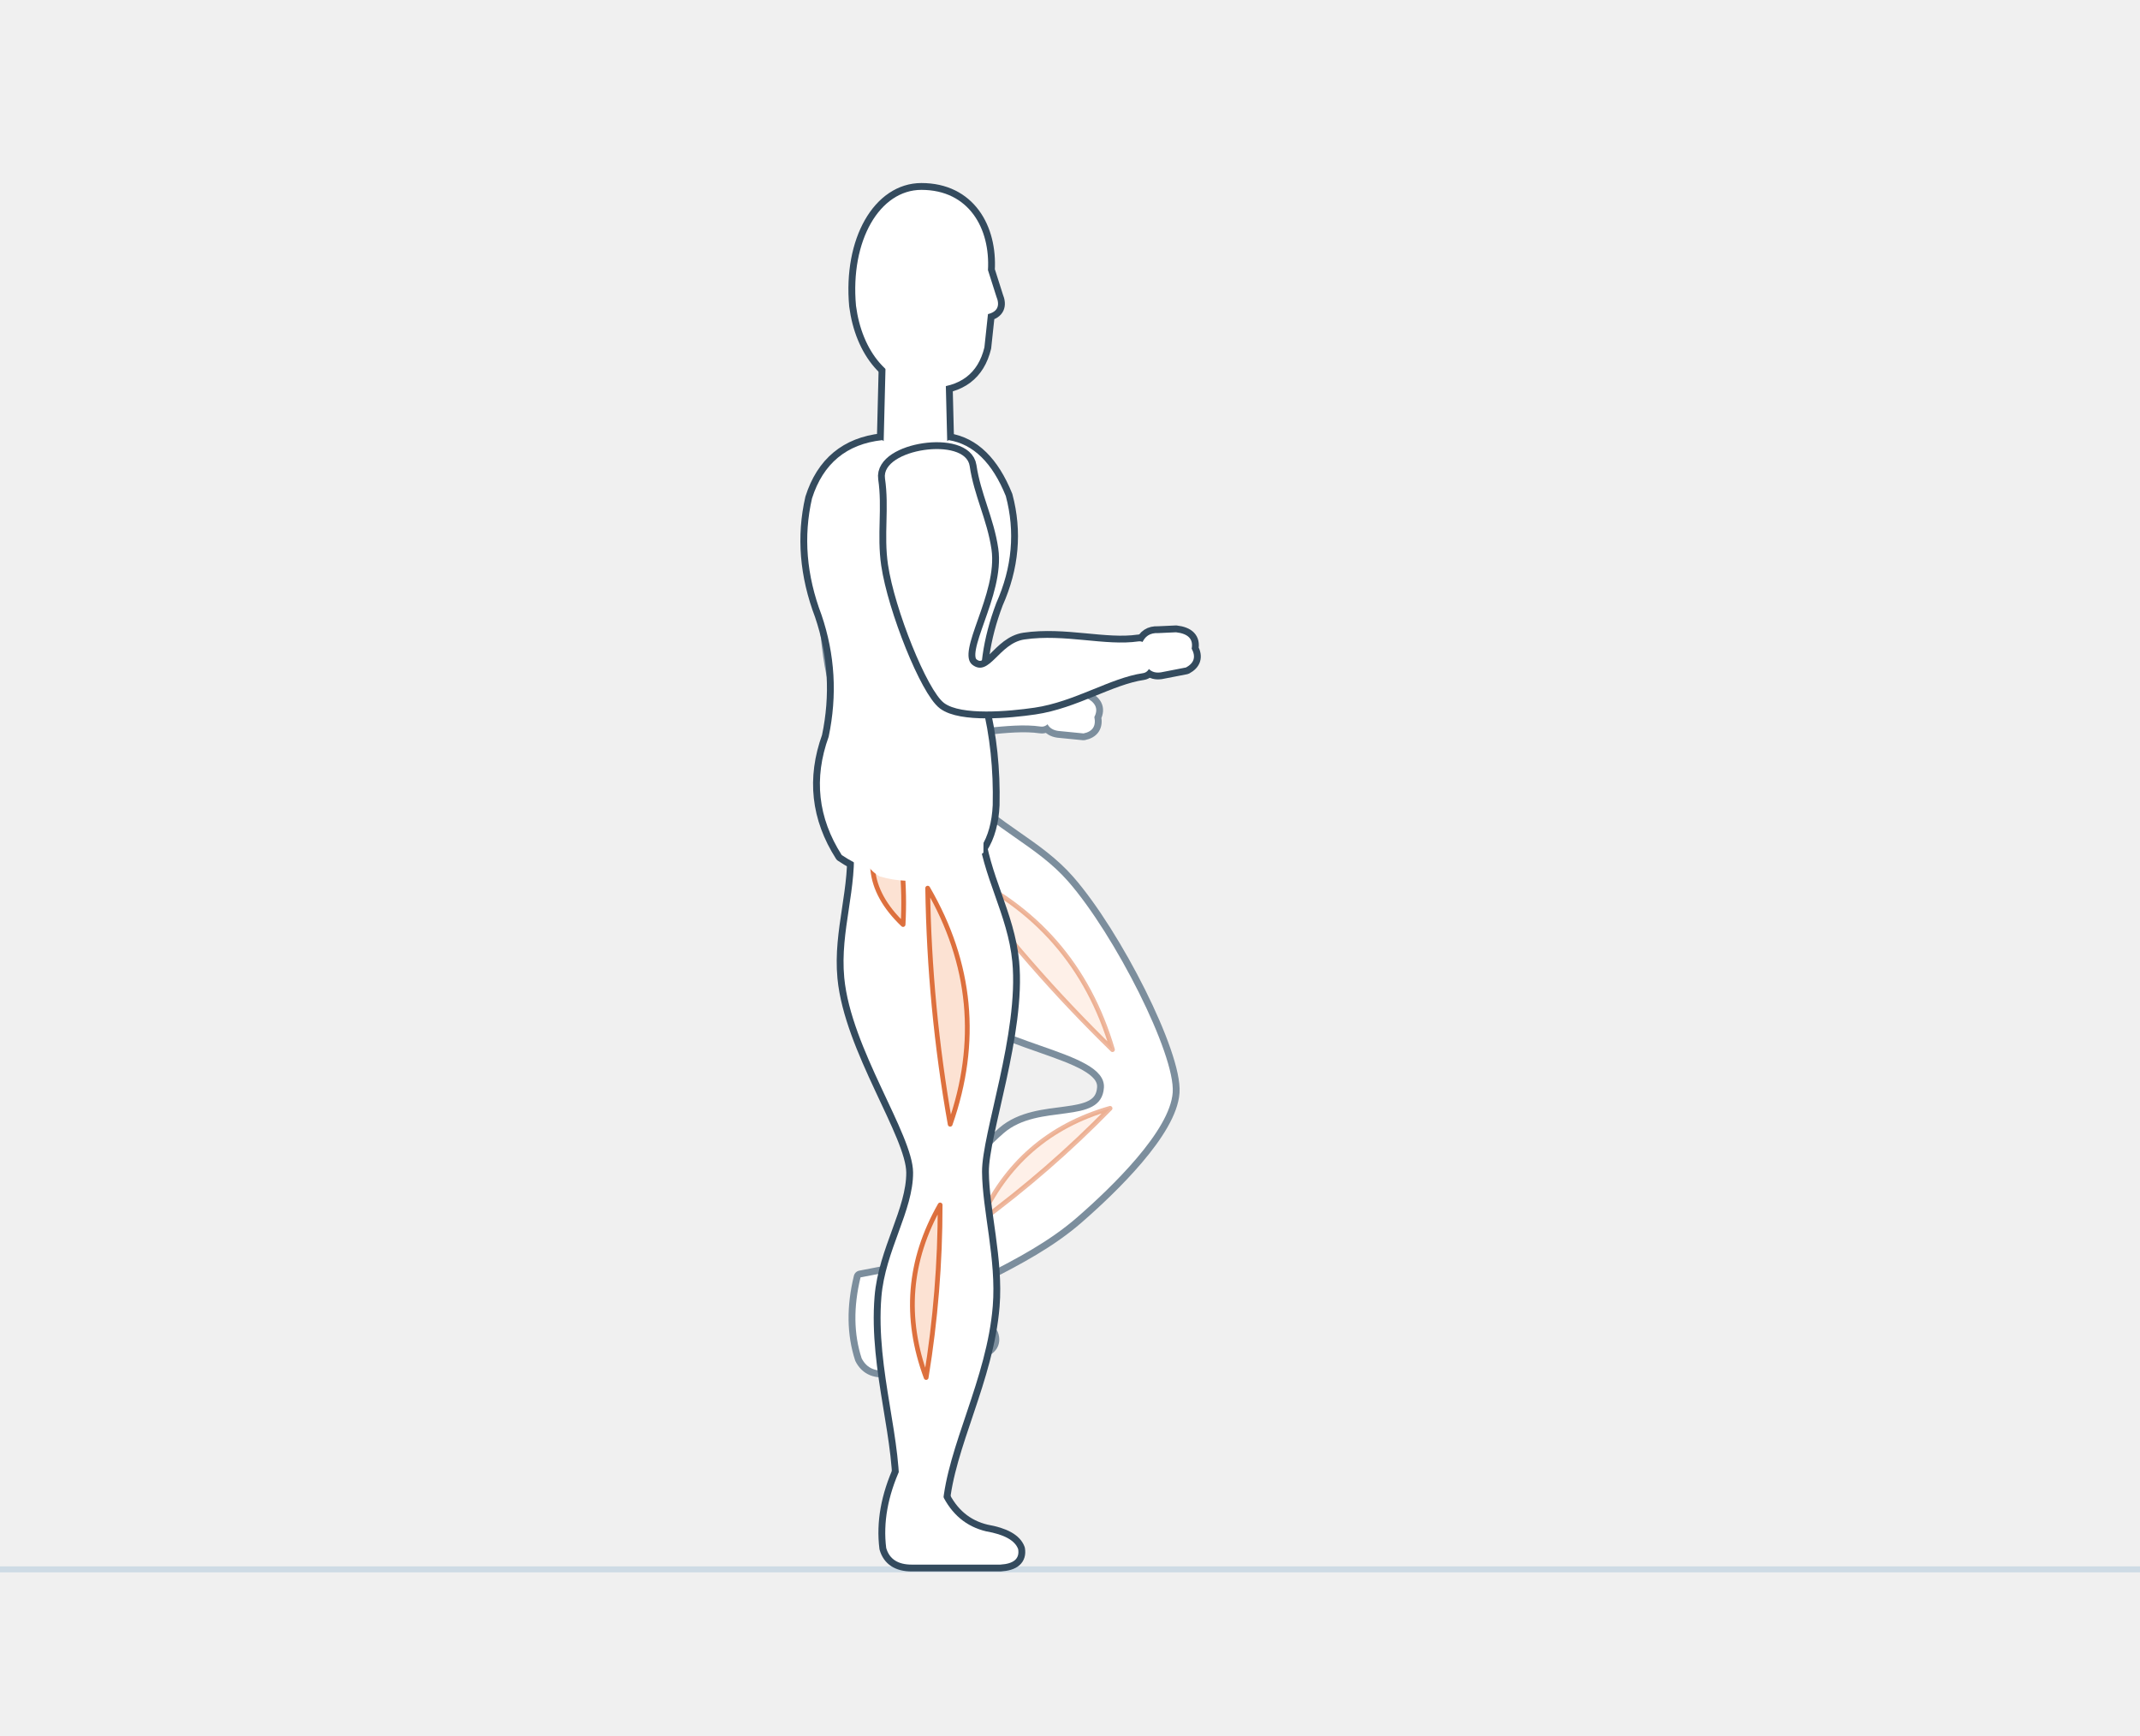
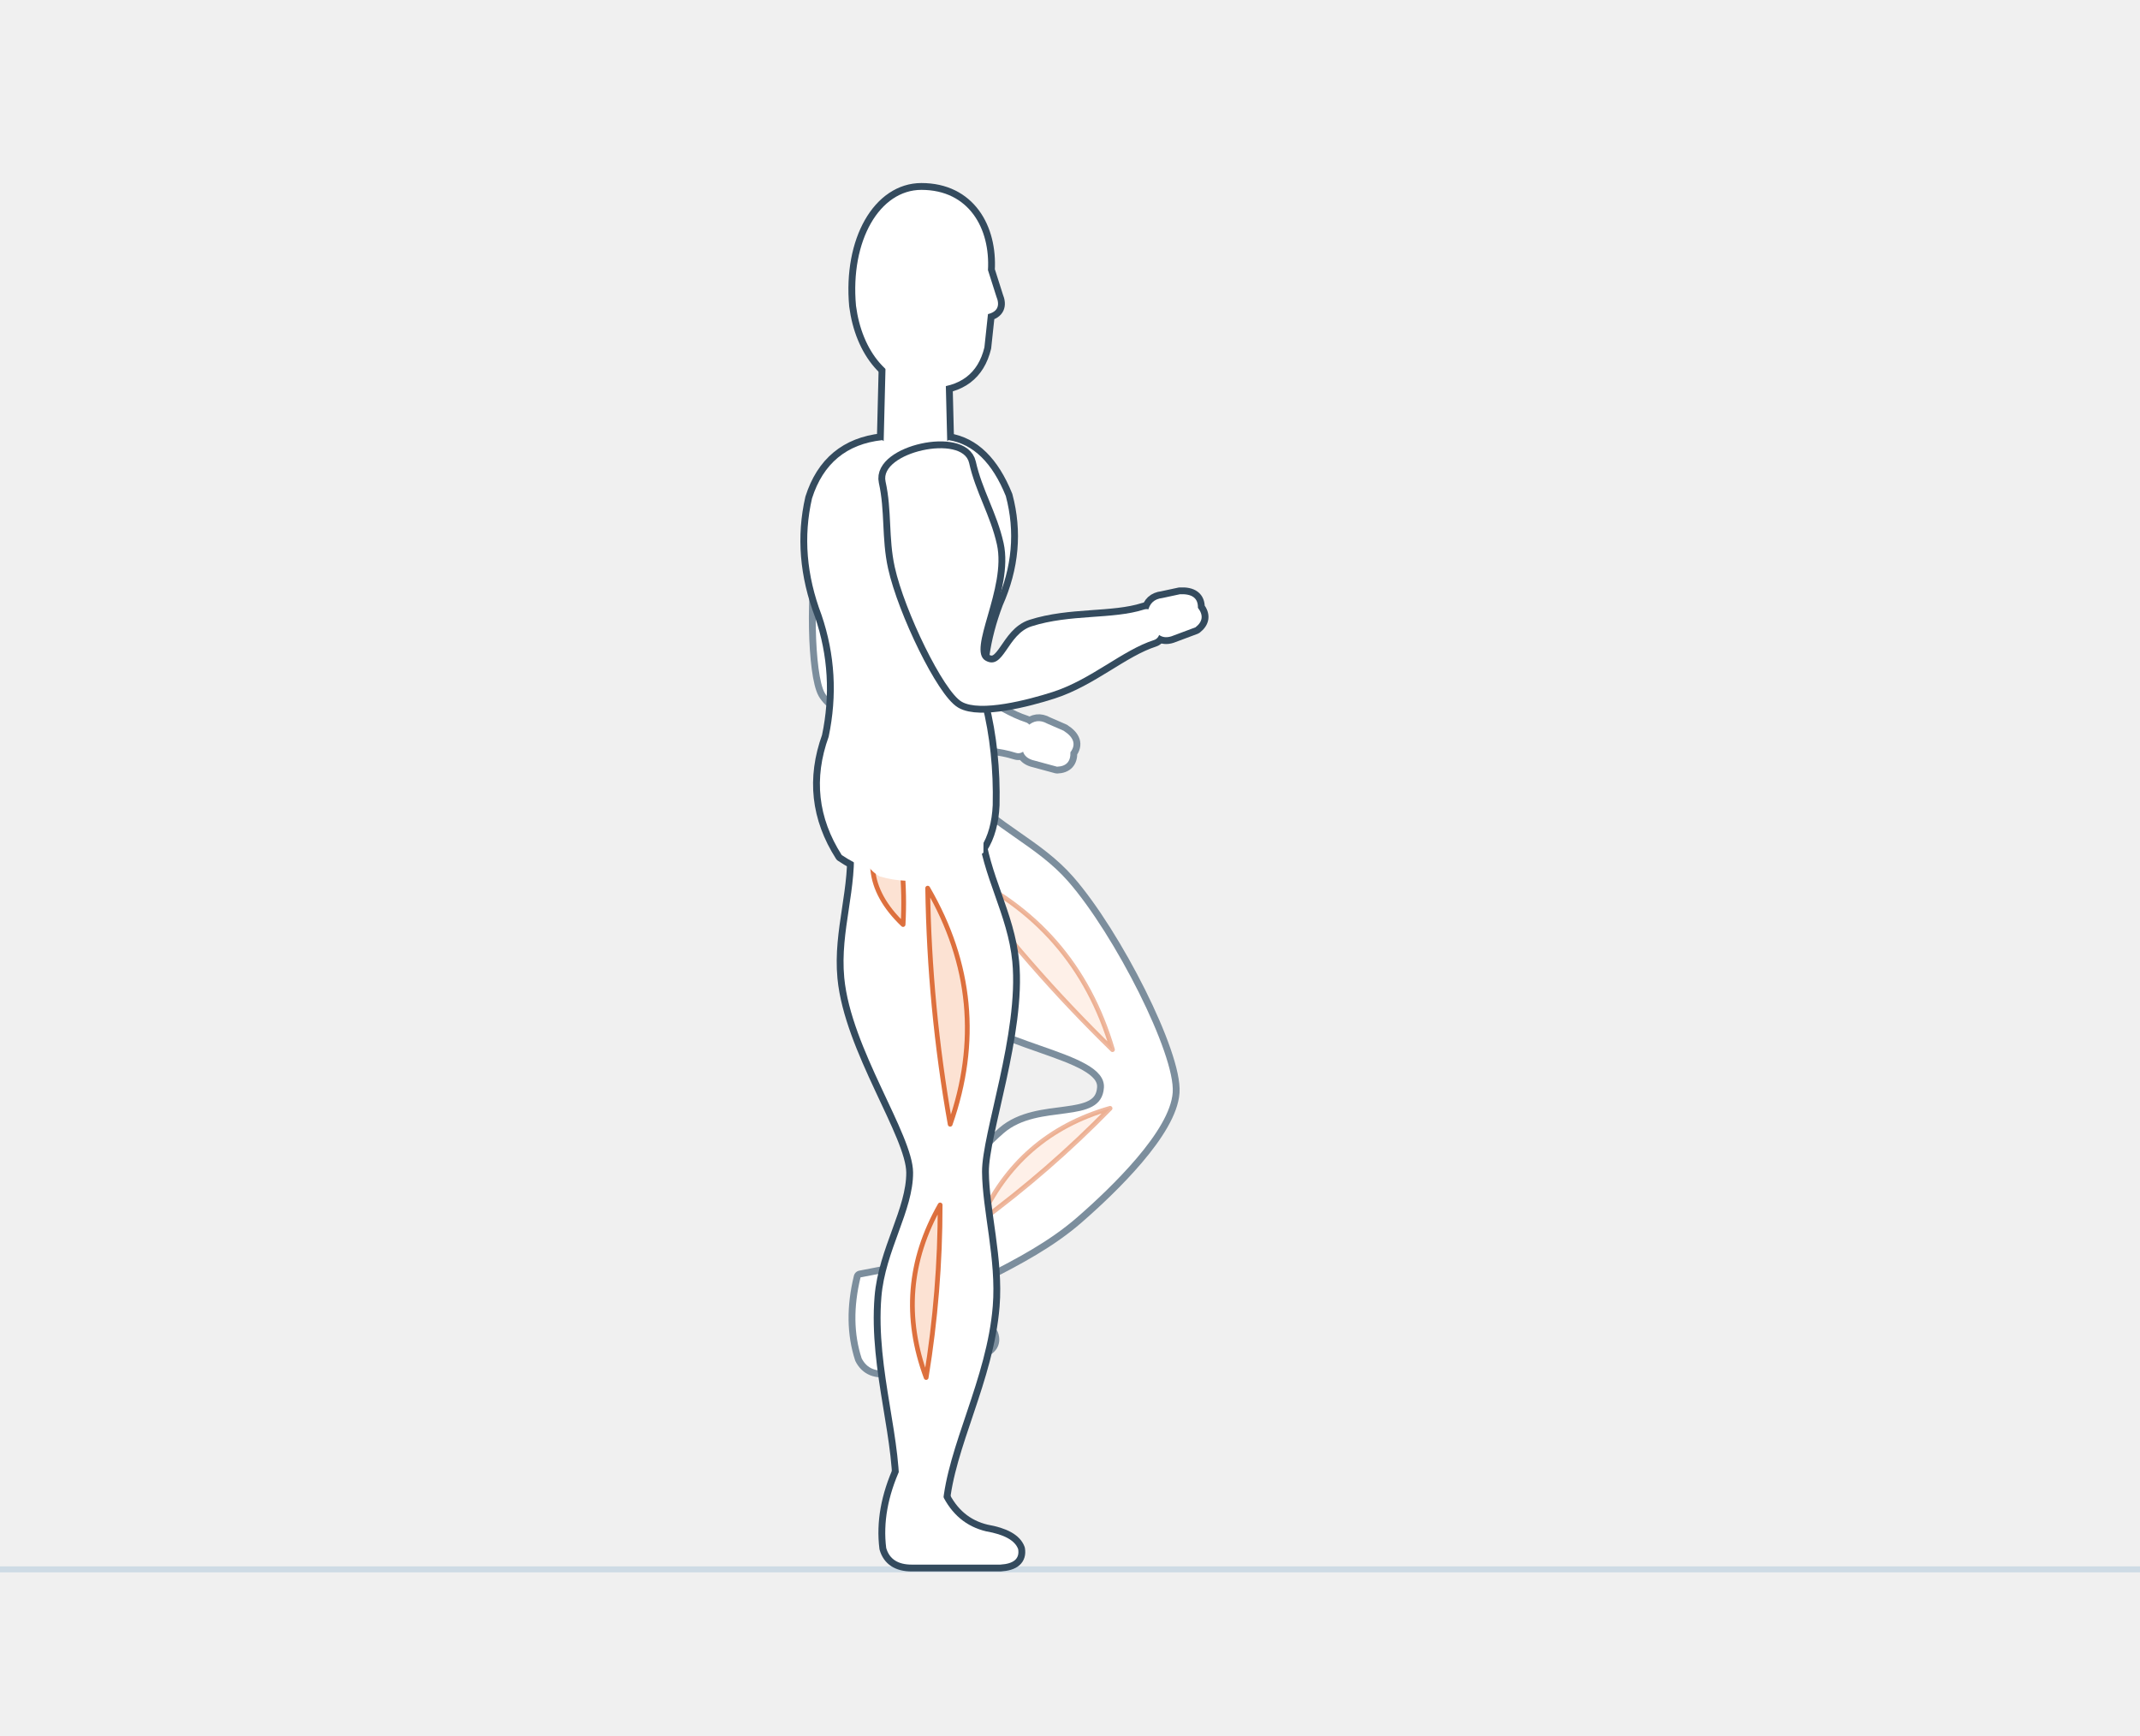
<svg xmlns="http://www.w3.org/2000/svg" viewBox="0 0 360 292">
  <path d="M0 264H360" stroke="#cedbe5" fill="none" />
  <g class="bw-human-athlete bw-human-outline bw-human-natural bw-human-sketch bw-human-side" stroke="#344b5e" stroke-width="1.05" stroke-linecap="round" stroke-linejoin="round">
    <g class="bw-silhouette-ink" stroke-width="2.3">
      <g class="bw-human-arm bw-human-arm-left" fill="#fff" stroke="#7c8e9d">
-         <path d="M142.876,78.397C142.146,83.384 139.937,87.426 139.207,92.413C138.112,99.893 139.448,114.589 141.577,117.449C143.707,120.308 151.614,121.921 155.908,122.550C162.656,123.538 169.547,121.413 175.068,122.222C177.339,122.554 178.121,117.211 175.850,116.878C170.329,116.070 164.336,112.060 157.588,111.072C153.294,110.444 150.123,115.530 147.994,112.671C145.865,109.812 155.527,102.443 156.622,94.962C157.352,89.975 156.394,85.469 157.124,80.482C157.854,75.496 143.606,73.410 142.876,78.397Z" />
+         <path d="M142.970,77.882C141.880,82.803 139.384,86.674 138.294,91.595C136.658,98.976 136.969,113.486 138.744,116.578C140.518,119.670 147.816,122.481 151.948,123.809C158.441,125.896 165.587,124.938 170.899,126.645C173.084,127.348 174.737,122.207 172.552,121.505C167.240,119.797 161.991,114.853 155.498,112.766C151.366,111.438 147.457,115.689 145.683,112.597C143.909,109.505 153.842,102.783 155.477,95.402C156.567,90.481 155.939,85.918 157.030,80.997C158.120,76.076 144.061,72.961 142.970,77.882Z" />
        <g display="none" class="bw-muscle-traces" data-side="left" />
-         <g class="bw-human-hand" transform="translate(178.922,120.057) rotate(8.328)">
+         <g class="bw-human-hand" transform="translate(175.058,125.146) rotate(17.822)">
          <path d="M-3,-2.2 Q-2,-4 0,-3.6 L3,-3.3 Q6,-2.5 5.2,-.2 Q6,2 3.8,2.8 L-.5,3 Q-3,3 -3,-.2Z" />
        </g>
      </g>
    </g>
    <g class="bw-silhouette-fill" stroke="none">
      <g class="bw-human-arm bw-human-arm-left" fill="#fff" stroke="none">
-         <path d="M142.876,78.397C142.146,83.384 139.937,87.426 139.207,92.413C138.112,99.893 139.448,114.589 141.577,117.449C143.707,120.308 151.614,121.921 155.908,122.550C162.656,123.538 169.547,121.413 175.068,122.222C177.339,122.554 178.121,117.211 175.850,116.878C170.329,116.070 164.336,112.060 157.588,111.072C153.294,110.444 150.123,115.530 147.994,112.671C145.865,109.812 155.527,102.443 156.622,94.962C157.352,89.975 156.394,85.469 157.124,80.482C157.854,75.496 143.606,73.410 142.876,78.397Z" />
+         <path d="M142.970,77.882C141.880,82.803 139.384,86.674 138.294,91.595C136.658,98.976 136.969,113.486 138.744,116.578C140.518,119.670 147.816,122.481 151.948,123.809C158.441,125.896 165.587,124.938 170.899,126.645C173.084,127.348 174.737,122.207 172.552,121.505C167.240,119.797 161.991,114.853 155.498,112.766C151.366,111.438 147.457,115.689 145.683,112.597C143.909,109.505 153.842,102.783 155.477,95.402C156.567,90.481 155.939,85.918 157.030,80.997C158.120,76.076 144.061,72.961 142.970,77.882Z" />
        <g class="bw-muscle-traces" data-side="left" />
-         <g class="bw-human-hand" transform="translate(178.922,120.057) rotate(8.328)">
+         <g class="bw-human-hand" transform="translate(175.058,125.146) rotate(17.822)">
          <path d="M-3,-2.2 Q-2,-4 0,-3.6 L3,-3.3 Q6,-2.5 5.2,-.2 Q6,2 3.8,2.8 L-.5,3 Q-3,3 -3,-.2Z" />
        </g>
      </g>
    </g>
    <g class="bw-silhouette-ink" stroke-width="2.3">
      <g class="bw-human-leg bw-human-leg-left" fill="#fff" stroke="#7c8e9d">
        <path d="M146.091,147.346C151.340,153.357 153.052,160.943 158.300,166.953C166.174,175.970 186.146,176.552 185.705,182.977C185.264,189.402 174.759,185.471 168.844,190.616C159.548,198.702 154.416,210.720 146.811,217.336C144.438,219.400 149.295,224.983 151.668,222.919C159.273,216.304 171.887,212.886 181.182,204.800C187.097,199.655 196.836,190.197 197.278,183.772C197.719,177.347 187.566,157.290 179.693,148.274C174.444,142.263 167.158,139.544 161.909,133.533C157.075,127.997 141.257,141.809 146.091,147.346Z" />
        <g display="none" class="bw-muscle-traces" data-side="left">
          <g data-muscle="quadriceps">
            <path d="M160.902,146.520Q180.954,155.496 187.146,176.574Q172.812,162.606 160.902,146.520Z" fill="#f59e6b" fill-opacity="0.16" stroke="#d9622b" stroke-width=".8" stroke-opacity="0.45" />
          </g>
          <g data-muscle="glutes">
            <path d="M148.364,139.307Q148.411,152.131 161.111,153.905Q155.845,145.639 148.364,139.307Z" fill="#f59e6b" fill-opacity="0.16" stroke="#d9622b" stroke-width=".8" stroke-opacity="0.45" />
          </g>
          <g data-muscle="calves">
            <path d="M186.741,186.446Q171.293,190.871 164.770,205.558Q176.536,196.900 186.741,186.446Z" fill="#f59e6b" fill-opacity="0.16" stroke="#d9622b" stroke-width=".8" stroke-opacity="0.45" />
          </g>
        </g>
        <g class="bw-human-shoe bw-human-foot" transform="translate(149.239,220.127) rotate(-10.925)" fill="#fff">
          <path d="M-3.4,-6 Q-6.6,1 -5.8,7.4 Q-5,10.2 -1.5,10.2 L13.4,10.2 Q16.8,10 16.4,7.6 Q15.6,5.4 11,4.6 Q6,3.4 3.6,-1.6 L3.2,-6 Z" />
        </g>
      </g>
    </g>
    <g class="bw-silhouette-fill" stroke="none">
      <g class="bw-human-leg bw-human-leg-left" fill="#fff" stroke="none">
        <path d="M146.091,147.346C151.340,153.357 153.052,160.943 158.300,166.953C166.174,175.970 186.146,176.552 185.705,182.977C185.264,189.402 174.759,185.471 168.844,190.616C159.548,198.702 154.416,210.720 146.811,217.336C144.438,219.400 149.295,224.983 151.668,222.919C159.273,216.304 171.887,212.886 181.182,204.800C187.097,199.655 196.836,190.197 197.278,183.772C197.719,177.347 187.566,157.290 179.693,148.274C174.444,142.263 167.158,139.544 161.909,133.533C157.075,127.997 141.257,141.809 146.091,147.346Z" />
        <g class="bw-muscle-traces" data-side="left">
          <g data-muscle="quadriceps">
            <path d="M160.902,146.520Q180.954,155.496 187.146,176.574Q172.812,162.606 160.902,146.520Z" fill="#f59e6b" fill-opacity="0.16" stroke="#d9622b" stroke-width=".8" stroke-opacity="0.45" />
          </g>
          <g data-muscle="glutes">
            <path d="M148.364,139.307Q148.411,152.131 161.111,153.905Q155.845,145.639 148.364,139.307Z" fill="#f59e6b" fill-opacity="0.16" stroke="#d9622b" stroke-width=".8" stroke-opacity="0.45" />
          </g>
          <g data-muscle="calves">
            <path d="M186.741,186.446Q171.293,190.871 164.770,205.558Q176.536,196.900 186.741,186.446Z" fill="#f59e6b" fill-opacity="0.16" stroke="#d9622b" stroke-width=".8" stroke-opacity="0.45" />
          </g>
        </g>
        <g class="bw-human-shoe bw-human-foot" transform="translate(149.239,220.127) rotate(-10.925)" fill="#fff">
          <path d="M-3.4,-6 Q-6.6,1 -5.8,7.4 Q-5,10.2 -1.5,10.2 L13.4,10.2 Q16.8,10 16.4,7.6 Q15.6,5.4 11,4.6 Q6,3.4 3.6,-1.6 L3.2,-6 Z" />
        </g>
      </g>
    </g>
    <g class="bw-silhouette-ink" stroke-width="2.3">
      <g class="bw-human-torso" transform="translate(154.000,140.440) rotate(0.000)">
        <g transform="translate(0 -67) rotate(0.000) scale(1) translate(0 67)">
          <path d="M-5,-80L-5.4,-64Q0,-61.5 5.4,-64L5,-80Z" fill="#fff" />
          <path d="M1,-108.5C9,-108.5 12.6,-102 12.2,-95L13.6,-90.6Q14.6,-88.2 12.2,-87.6L11.6,-82Q10,-75.4 2.6,-75.2C-4.6,-75.6 -9,-81.4 -10,-89C-11,-100 -6,-108.5 1,-108.5Z" fill="#fff" />
        </g>
        <g transform="scale(1.000 1)">
          <path d="M-5.6,-66.4Q-14.6,-65.4 -17.4,-56.6Q-19.6,-47 -15.800,-37Q-12.400,-27 -14.6,-16.5Q-18.4,-6 -12.4,3.4Q-4,9 6,6Q12.6,3.6 13,-5Q13.2,-14 11.2,-22Q10.2,-30 13.6,-39Q17.6,-48 15.2,-57Q11.8,-65.4 5.6,-66.4Q0,-63.2 -5.6,-66.4Z" fill="#fff" />
          <g display="none" class="bw-muscle-traces bw-torso-muscles" />
        </g>
      </g>
      <g class="bw-human-leg bw-human-leg-right" fill="#fff" stroke="#344b5e">
        <path d="M143.547,141.435C144.304,149.379 141.269,156.539 142.025,164.483C143.160,176.399 153.558,190.784 153.603,197.224C153.648,203.664 148.903,210.378 148.270,218.192C147.275,230.472 152.006,242.654 151.192,252.701C150.938,255.836 158.314,256.434 158.568,253.299C159.382,243.252 166.013,231.991 167.008,219.711C167.641,211.896 165.248,203.582 165.203,197.142C165.157,190.702 171.432,173.707 170.297,161.791C169.541,153.847 165.209,147.388 164.453,139.444C163.756,132.127 142.851,134.118 143.547,141.435Z" />
        <g display="none" class="bw-muscle-traces" data-side="right">
          <g data-muscle="quadriceps">
            <path d="M156.059,149.405Q167.109,168.393 159.841,189.125Q156.347,169.418 156.059,149.405Z" fill="#f59e6b" fill-opacity="0.3" stroke="#d9622b" stroke-width=".8" stroke-opacity="0.9" />
          </g>
          <g data-muscle="glutes">
            <path d="M150.084,136.232Q142.640,146.674 151.920,155.525Q152.465,145.739 150.084,136.232Z" fill="#f59e6b" fill-opacity="0.3" stroke="#d9622b" stroke-width=".8" stroke-opacity="0.9" />
          </g>
          <g data-muscle="calves">
            <path d="M158.153,202.700Q150.199,216.663 155.801,231.725Q158.163,217.309 158.153,202.700Z" fill="#f59e6b" fill-opacity="0.3" stroke="#d9622b" stroke-width=".8" stroke-opacity="0.9" />
          </g>
        </g>
        <g class="bw-human-shoe bw-human-foot" transform="translate(154.880,253.000) rotate(0.000)" fill="#fff">
          <path d="M-3.4,-6 Q-6.6,1 -5.8,7.4 Q-5,10.2 -1.5,10.2 L13.4,10.2 Q16.8,10 16.4,7.6 Q15.6,5.4 11,4.6 Q6,3.4 3.6,-1.6 L3.2,-6 Z" />
        </g>
      </g>
      <g transform="translate(154.000,140.440) rotate(0.000)" fill="#fff" stroke="none">
        <path d="M-12,-12Q0,-9 11.6,-12L11.4,3Q3,9.6 -6,7Q-11.4,4 -12,-12Z" />
      </g>
    </g>
    <g class="bw-silhouette-fill" stroke="none">
      <g class="bw-human-torso" transform="translate(154.000,140.440) rotate(0.000)">
        <g transform="translate(0 -67) rotate(0.000) scale(1) translate(0 67)">
          <path d="M-5,-80L-5.4,-64Q0,-61.5 5.4,-64L5,-80Z" fill="#fff" />
          <path d="M1,-108.5C9,-108.5 12.6,-102 12.2,-95L13.6,-90.6Q14.6,-88.2 12.2,-87.6L11.6,-82Q10,-75.4 2.6,-75.2C-4.6,-75.6 -9,-81.4 -10,-89C-11,-100 -6,-108.5 1,-108.5Z" fill="#fff" />
        </g>
        <g transform="scale(1.000 1)">
          <path d="M-5.6,-66.4Q-14.6,-65.4 -17.4,-56.6Q-19.6,-47 -15.800,-37Q-12.400,-27 -14.6,-16.5Q-18.4,-6 -12.4,3.4Q-4,9 6,6Q12.6,3.6 13,-5Q13.2,-14 11.2,-22Q10.2,-30 13.6,-39Q17.6,-48 15.2,-57Q11.8,-65.4 5.6,-66.4Q0,-63.2 -5.6,-66.4Z" fill="#fff" />
          <g class="bw-muscle-traces bw-torso-muscles" />
        </g>
      </g>
      <g class="bw-human-leg bw-human-leg-right" fill="#fff" stroke="none">
        <path d="M143.547,141.435C144.304,149.379 141.269,156.539 142.025,164.483C143.160,176.399 153.558,190.784 153.603,197.224C153.648,203.664 148.903,210.378 148.270,218.192C147.275,230.472 152.006,242.654 151.192,252.701C150.938,255.836 158.314,256.434 158.568,253.299C159.382,243.252 166.013,231.991 167.008,219.711C167.641,211.896 165.248,203.582 165.203,197.142C165.157,190.702 171.432,173.707 170.297,161.791C169.541,153.847 165.209,147.388 164.453,139.444C163.756,132.127 142.851,134.118 143.547,141.435Z" />
        <g class="bw-muscle-traces" data-side="right">
          <g data-muscle="quadriceps">
            <path d="M156.059,149.405Q167.109,168.393 159.841,189.125Q156.347,169.418 156.059,149.405Z" fill="#f59e6b" fill-opacity="0.3" stroke="#d9622b" stroke-width=".8" stroke-opacity="0.9" />
          </g>
          <g data-muscle="glutes">
            <path d="M150.084,136.232Q142.640,146.674 151.920,155.525Q152.465,145.739 150.084,136.232Z" fill="#f59e6b" fill-opacity="0.3" stroke="#d9622b" stroke-width=".8" stroke-opacity="0.9" />
          </g>
          <g data-muscle="calves">
            <path d="M158.153,202.700Q150.199,216.663 155.801,231.725Q158.163,217.309 158.153,202.700Z" fill="#f59e6b" fill-opacity="0.3" stroke="#d9622b" stroke-width=".8" stroke-opacity="0.9" />
          </g>
        </g>
        <g class="bw-human-shoe bw-human-foot" transform="translate(154.880,253.000) rotate(0.000)" fill="#fff">
          <path d="M-3.4,-6 Q-6.6,1 -5.8,7.4 Q-5,10.2 -1.5,10.2 L13.4,10.2 Q16.8,10 16.4,7.6 Q15.6,5.4 11,4.6 Q6,3.4 3.6,-1.6 L3.2,-6 Z" />
        </g>
      </g>
      <g transform="translate(154.000,140.440) rotate(0.000)" fill="#fff" stroke="none">
        <path d="M-12,-12Q0,-9 11.6,-12L11.4,3Q3,9.6 -6,7Q-11.4,4 -12,-12Z" />
      </g>
    </g>
    <g class="bw-silhouette-ink" stroke-width="2.3">
      <g class="bw-human-arm bw-human-arm-right" fill="#fff" stroke="#344b5e">
-         <path d="M148.876,80.482C149.606,85.469 148.648,89.975 149.378,94.962C150.473,102.443 155.966,116.139 158.825,118.268C161.685,120.397 169.723,119.676 174.017,119.048C180.765,118.060 186.757,114.050 192.278,113.241C194.549,112.909 193.767,107.566 191.496,107.898C185.975,108.707 179.085,106.582 172.337,107.570C168.042,108.199 166.463,113.981 163.603,111.852C160.744,109.723 167.888,99.893 166.793,92.413C166.063,87.426 163.854,83.384 163.124,78.397C162.394,73.410 148.146,75.496 148.876,80.482Z" />
+         <path d="M148.970,80.997C150.061,85.918 149.433,90.481 150.523,95.402C152.158,102.783 158.704,116.283 161.796,118.057C164.889,119.831 172.940,117.737 177.072,116.409C183.565,114.322 188.813,109.378 194.126,107.670C196.311,106.968 194.658,101.827 192.473,102.529C187.161,104.237 180.014,103.278 173.522,105.365C169.390,106.694 168.870,112.892 165.777,111.118C162.685,109.344 169.342,98.976 167.706,91.595C166.616,86.674 164.120,82.803 163.030,77.882C161.939,72.961 147.880,76.076 148.970,80.997Z" />
        <g display="none" class="bw-muscle-traces" data-side="right" />
-         <g class="bw-human-hand" transform="translate(195.350,110.063) rotate(-8.328)">
+         <g class="bw-human-hand" transform="translate(196.631,104.028) rotate(-17.822)">
          <path d="M-3,-2.2 Q-2,-4 0,-3.6 L3,-3.3 Q6,-2.5 5.2,-.2 Q6,2 3.8,2.8 L-.5,3 Q-3,3 -3,-.2Z" />
        </g>
      </g>
    </g>
    <g class="bw-silhouette-fill" stroke="none">
      <g class="bw-human-arm bw-human-arm-right" fill="#fff" stroke="none">
-         <path d="M148.876,80.482C149.606,85.469 148.648,89.975 149.378,94.962C150.473,102.443 155.966,116.139 158.825,118.268C161.685,120.397 169.723,119.676 174.017,119.048C180.765,118.060 186.757,114.050 192.278,113.241C194.549,112.909 193.767,107.566 191.496,107.898C185.975,108.707 179.085,106.582 172.337,107.570C168.042,108.199 166.463,113.981 163.603,111.852C160.744,109.723 167.888,99.893 166.793,92.413C166.063,87.426 163.854,83.384 163.124,78.397C162.394,73.410 148.146,75.496 148.876,80.482Z" />
+         <path d="M148.970,80.997C150.061,85.918 149.433,90.481 150.523,95.402C152.158,102.783 158.704,116.283 161.796,118.057C164.889,119.831 172.940,117.737 177.072,116.409C183.565,114.322 188.813,109.378 194.126,107.670C196.311,106.968 194.658,101.827 192.473,102.529C187.161,104.237 180.014,103.278 173.522,105.365C169.390,106.694 168.870,112.892 165.777,111.118C162.685,109.344 169.342,98.976 167.706,91.595C166.616,86.674 164.120,82.803 163.030,77.882C161.939,72.961 147.880,76.076 148.970,80.997Z" />
        <g class="bw-muscle-traces" data-side="right" />
-         <g class="bw-human-hand" transform="translate(195.350,110.063) rotate(-8.328)">
+         <g class="bw-human-hand" transform="translate(196.631,104.028) rotate(-17.822)">
          <path d="M-3,-2.2 Q-2,-4 0,-3.6 L3,-3.3 Q6,-2.5 5.2,-.2 Q6,2 3.8,2.8 L-.5,3 Q-3,3 -3,-.2Z" />
        </g>
      </g>
    </g>
  </g>
</svg>
